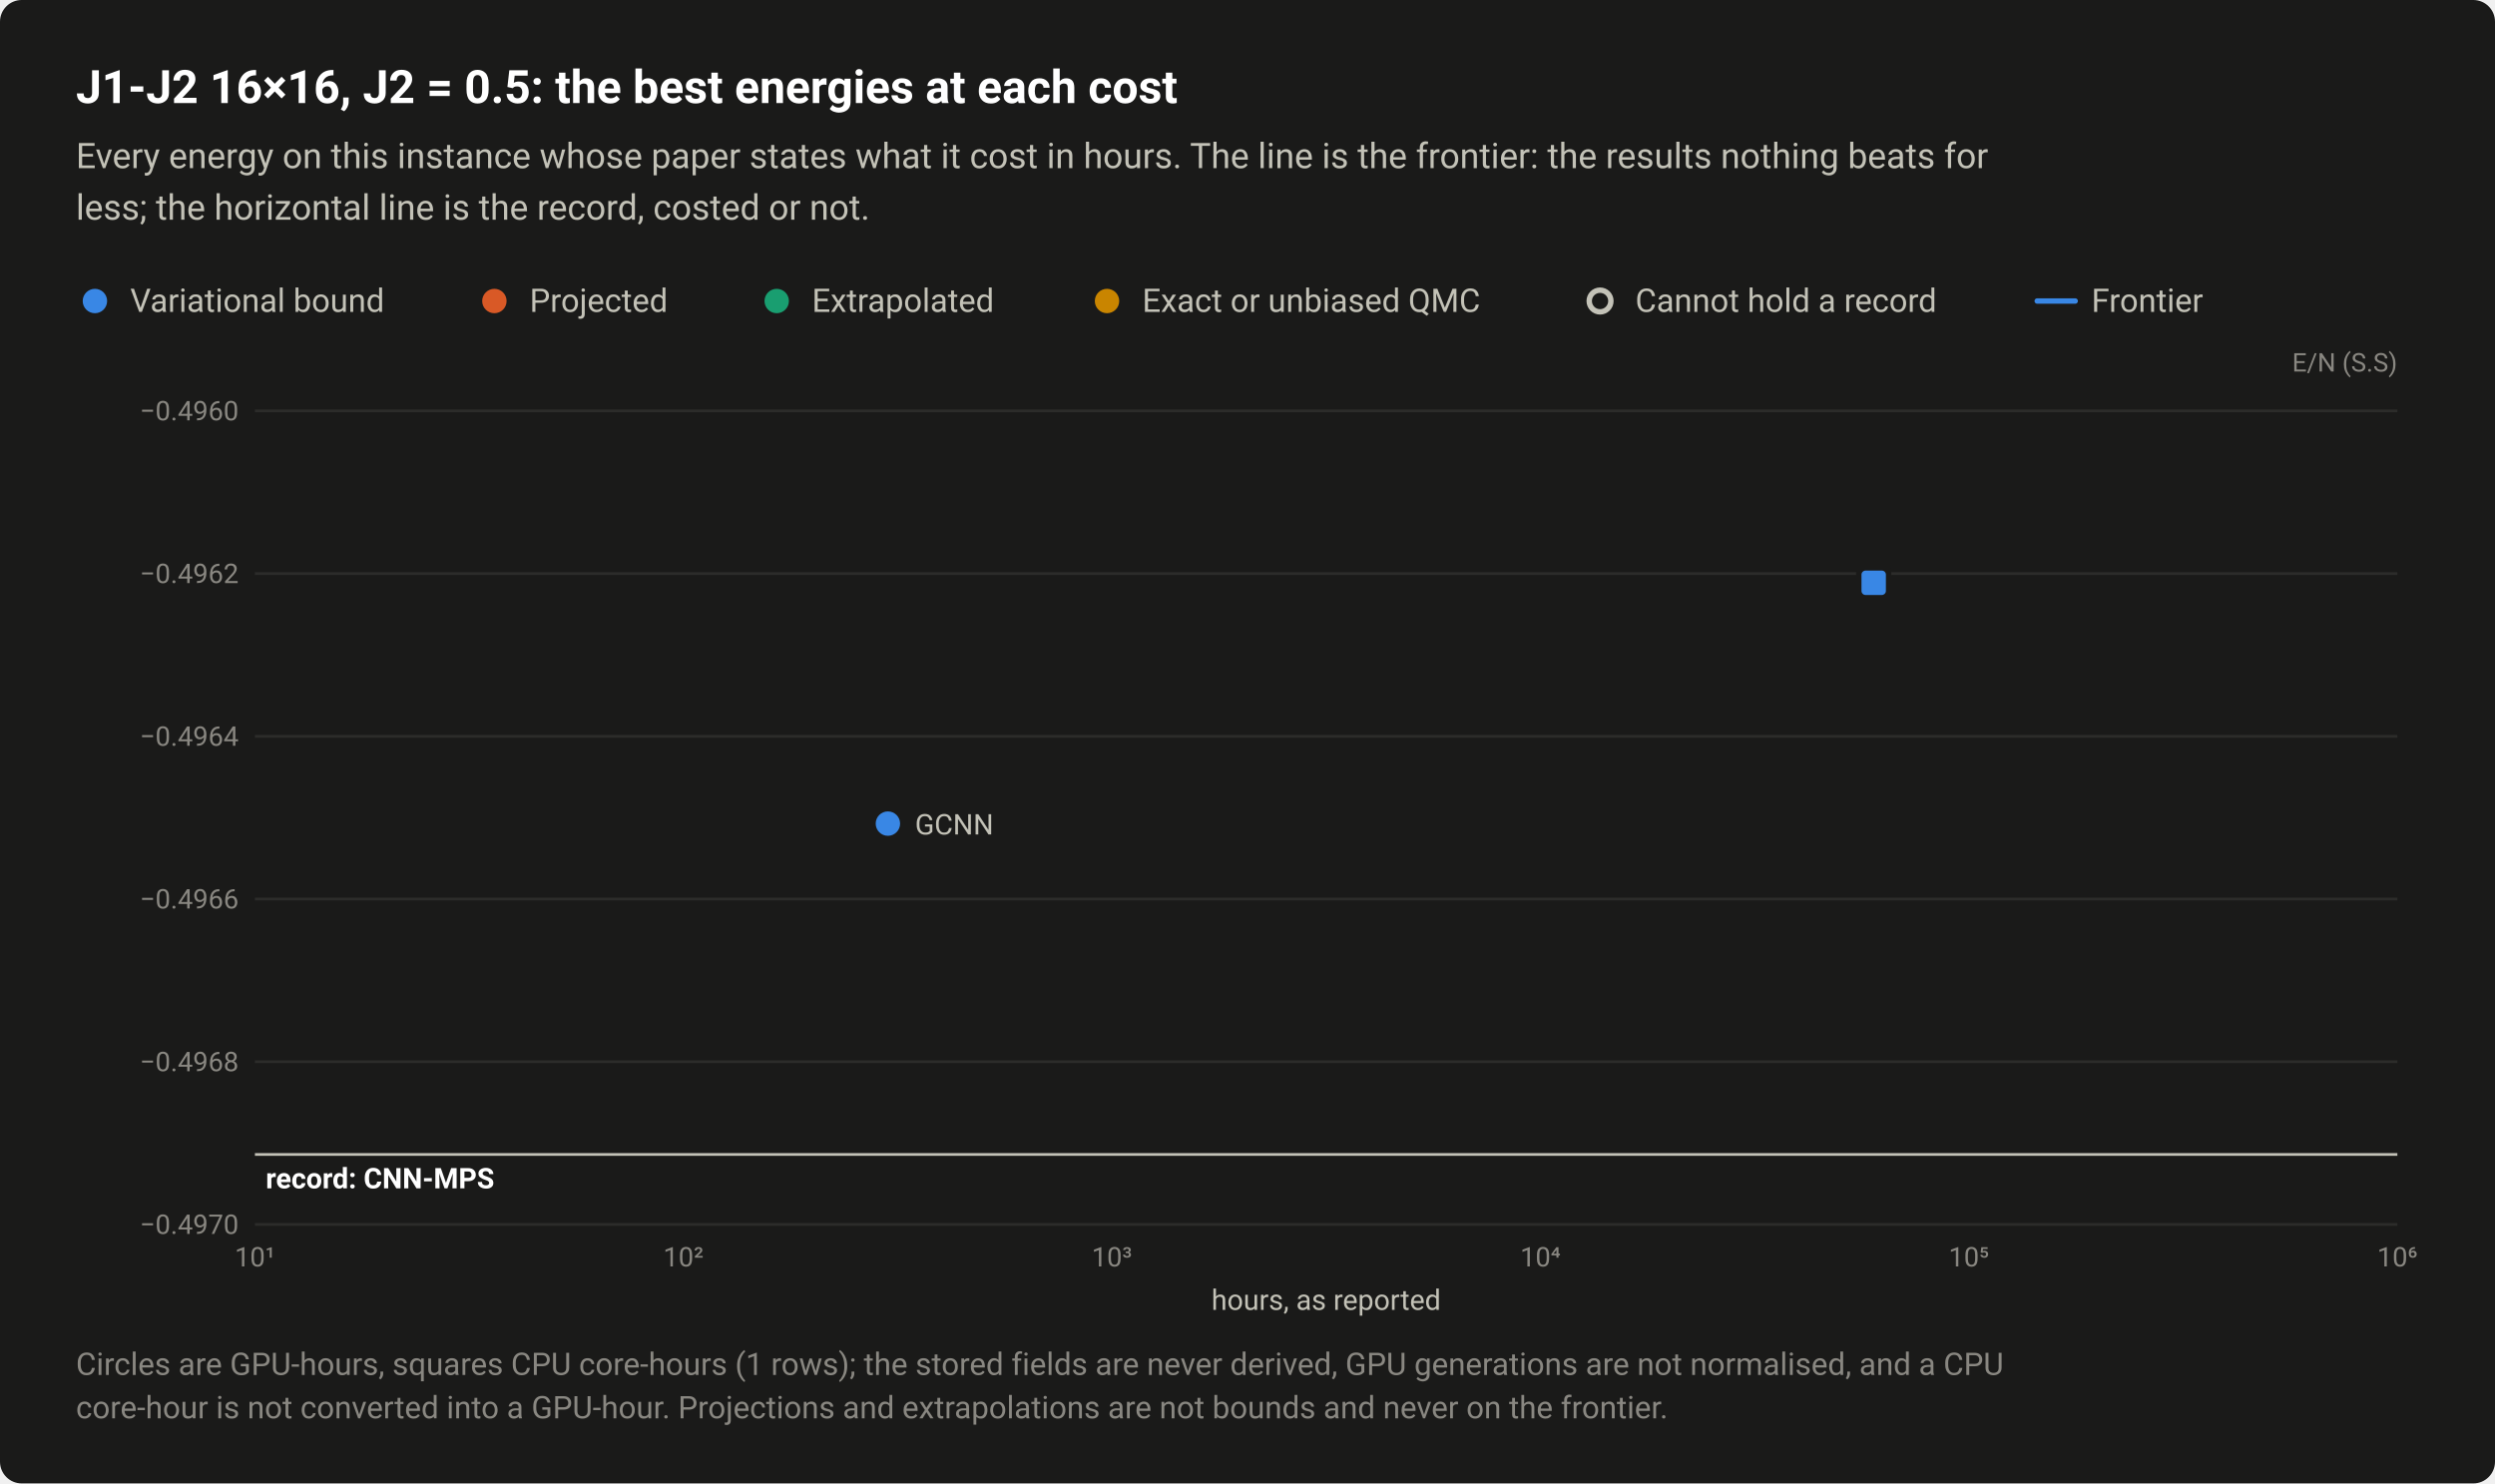
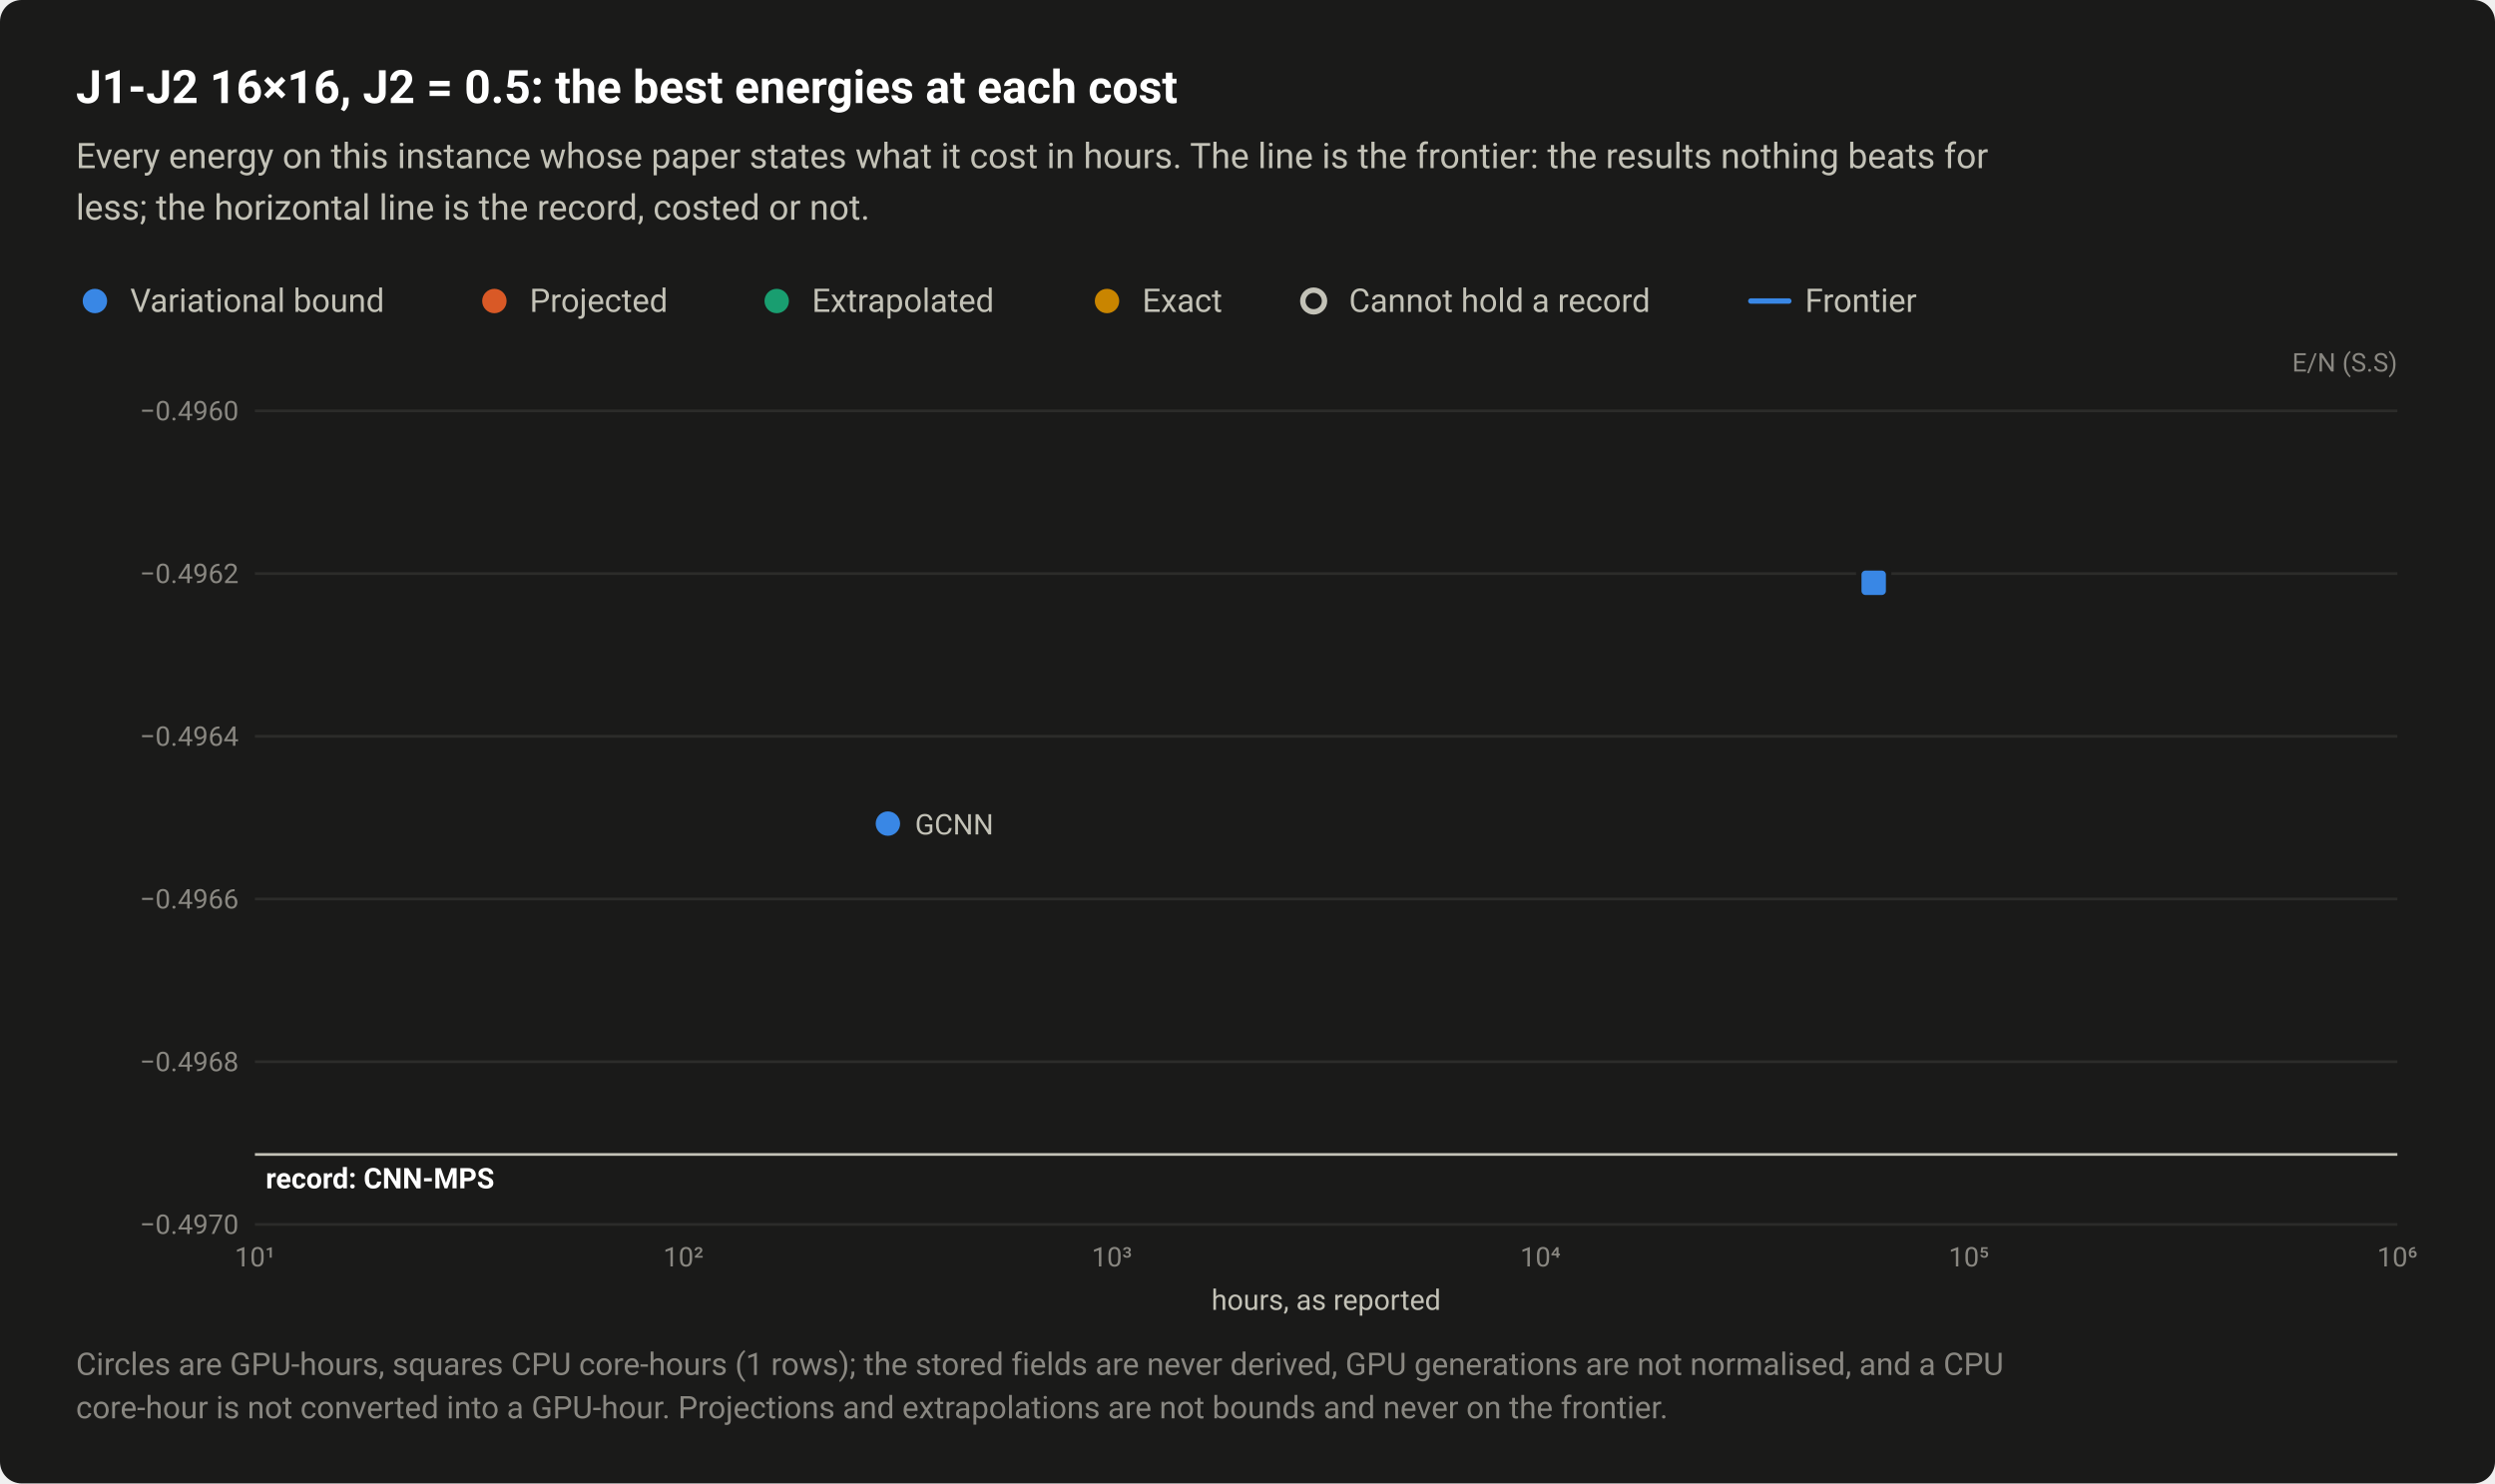
<svg xmlns="http://www.w3.org/2000/svg" width="920" height="547" viewBox="0 0 920 547" role="img" aria-labelledby="title desc">
  <style>text{font-family:system-ui,-apple-system,"Segoe UI",Roboto,"Helvetica Neue",Arial,sans-serif}</style>
  <rect width="920" height="547" rx="8" fill="#1a1a19" />
  <text x="28" y="38" font-size="17" fill="#ffffff" font-weight="600">J1-J2 16×16, J2 = 0.5: the best energies at each cost</text>
  <text x="28" y="62" font-size="13" fill="#c3c2b7">Every energy on this instance whose paper states what it cost in hours. The line is the frontier: the results nothing beats for</text>
  <text x="28" y="81" font-size="13" fill="#c3c2b7">less; the horizontal line is the record, costed or not.</text>
  <circle cx="35" cy="111" r="6.5" fill="#1a1a19" />
  <circle cx="35" cy="111" r="4.5" fill="#3987e5" />
  <text x="48" y="115" font-size="12" fill="#c3c2b7">Variational bound</text>
  <circle cx="182.3" cy="111" r="6.5" fill="#1a1a19" />
  <circle cx="182.3" cy="111" r="4.5" fill="#d95926" />
  <text x="195.3" y="115" font-size="12" fill="#c3c2b7">Projected</text>
  <circle cx="286.4" cy="111" r="6.5" fill="#1a1a19" />
  <circle cx="286.4" cy="111" r="4.5" fill="#199e70" />
  <text x="299.4" y="115" font-size="12" fill="#c3c2b7">Extrapolated</text>
  <circle cx="408.2" cy="111" r="6.5" fill="#1a1a19" />
  <circle cx="408.2" cy="111" r="4.5" fill="#c98500" />
-   <text x="421.2" y="115" font-size="12" fill="#c3c2b7">Exact or unbiased QMC</text>
-   <circle cx="590" cy="111" r="6.5" fill="#1a1a19" />
-   <circle cx="590" cy="111" r="4" fill="#1a1a19" stroke="#c3c2b7" stroke-width="2" />
-   <text x="603" y="115" font-size="12" fill="#c3c2b7">Cannot hold a record</text>
-   <path d="M751.2 111H765.2" stroke="#3987e5" stroke-width="2" stroke-linecap="round" />
-   <text x="771.2" y="115" font-size="12" fill="#c3c2b7">Frontier</text>
+   <text x="421.2" y="115" font-size="12" fill="#c3c2b7">Exact</text>
+   <circle cx="484.4" cy="111" r="6.5" fill="#1a1a19" />
+   <circle cx="484.4" cy="111" r="4" fill="#1a1a19" stroke="#c3c2b7" stroke-width="2" />
+   <text x="497.4" y="115" font-size="12" fill="#c3c2b7">Cannot hold a record</text>
+   <path d="M645.6 111H659.6" stroke="#3987e5" stroke-width="2" stroke-linecap="round" />
+   <text x="665.6" y="115" font-size="12" fill="#c3c2b7">Frontier</text>
  <text x="884" y="137" font-size="9.5" fill="#898781" text-anchor="end">E/N (S.S)</text>
  <path d="M94 451.5H884" stroke="#2c2c2a" stroke-width="1" />
  <text x="88" y="455" font-size="10" fill="#898781" text-anchor="end" style="font-variant-numeric:tabular-nums">−0.4970</text>
  <path d="M94 391.5H884" stroke="#2c2c2a" stroke-width="1" />
  <text x="88" y="395" font-size="10" fill="#898781" text-anchor="end" style="font-variant-numeric:tabular-nums">−0.4968</text>
  <path d="M94 331.5H884" stroke="#2c2c2a" stroke-width="1" />
  <text x="88" y="335" font-size="10" fill="#898781" text-anchor="end" style="font-variant-numeric:tabular-nums">−0.4966</text>
  <path d="M94 271.5H884" stroke="#2c2c2a" stroke-width="1" />
  <text x="88" y="275" font-size="10" fill="#898781" text-anchor="end" style="font-variant-numeric:tabular-nums">−0.4964</text>
  <path d="M94 211.5H884" stroke="#2c2c2a" stroke-width="1" />
  <text x="88" y="215" font-size="10" fill="#898781" text-anchor="end" style="font-variant-numeric:tabular-nums">−0.4962</text>
  <path d="M94 151.5H884" stroke="#2c2c2a" stroke-width="1" />
  <text x="88" y="155" font-size="10" fill="#898781" text-anchor="end" style="font-variant-numeric:tabular-nums">−0.4960</text>
  <text x="94" y="467" font-size="10" fill="#898781" text-anchor="middle" style="font-variant-numeric:tabular-nums">10¹</text>
  <text x="252" y="467" font-size="10" fill="#898781" text-anchor="middle" style="font-variant-numeric:tabular-nums">10²</text>
  <text x="410" y="467" font-size="10" fill="#898781" text-anchor="middle" style="font-variant-numeric:tabular-nums">10³</text>
  <text x="568" y="467" font-size="10" fill="#898781" text-anchor="middle" style="font-variant-numeric:tabular-nums">10⁴</text>
  <text x="726" y="467" font-size="10" fill="#898781" text-anchor="middle" style="font-variant-numeric:tabular-nums">10⁵</text>
  <text x="884" y="467" font-size="10" fill="#898781" text-anchor="middle" style="font-variant-numeric:tabular-nums">10⁶</text>
  <path d="M94 425.7H884" stroke="#c3c2b7" stroke-width="1" />
  <text x="98" y="438.2" font-size="10.5" fill="#ffffff" font-weight="600">record: CNN-MPS</text>
  <a class="pt" href="/instances/#r-J1J2_square_256_P_0_5-f7135ada">
    <circle cx="327.4" cy="303.7" r="6.5" fill="#1a1a19" />
    <circle cx="327.4" cy="303.7" r="4.5" fill="#3987e5" />
  </a>
  <a class="pt" href="/instances/#r-J1J2_square_256_P_0_5-838a9dd4">
    <rect x="684.4" y="208.4" width="13" height="13" rx="2" fill="#1a1a19" />
    <rect x="686.4" y="210.4" width="9" height="9" rx="1.5" fill="#3987e5" />
  </a>
  <text x="337.4" y="307.7" font-size="10.5" fill="#c3c2b7" text-anchor="start">GCNN</text>
  <text x="489" y="483" font-size="10.5" fill="#c3c2b7" text-anchor="middle">hours, as reported</text>
  <text x="28" y="507" font-size="11.5" fill="#898781">Circles are GPU-hours, squares CPU core-hours (1 rows); the stored fields are never derived, GPU generations are not normalised, and a CPU</text>
  <text x="28" y="523" font-size="11.5" fill="#898781">core-hour is not converted into a GPU-hour. Projections and extrapolations are not bounds and never on the frontier.</text>
</svg>
